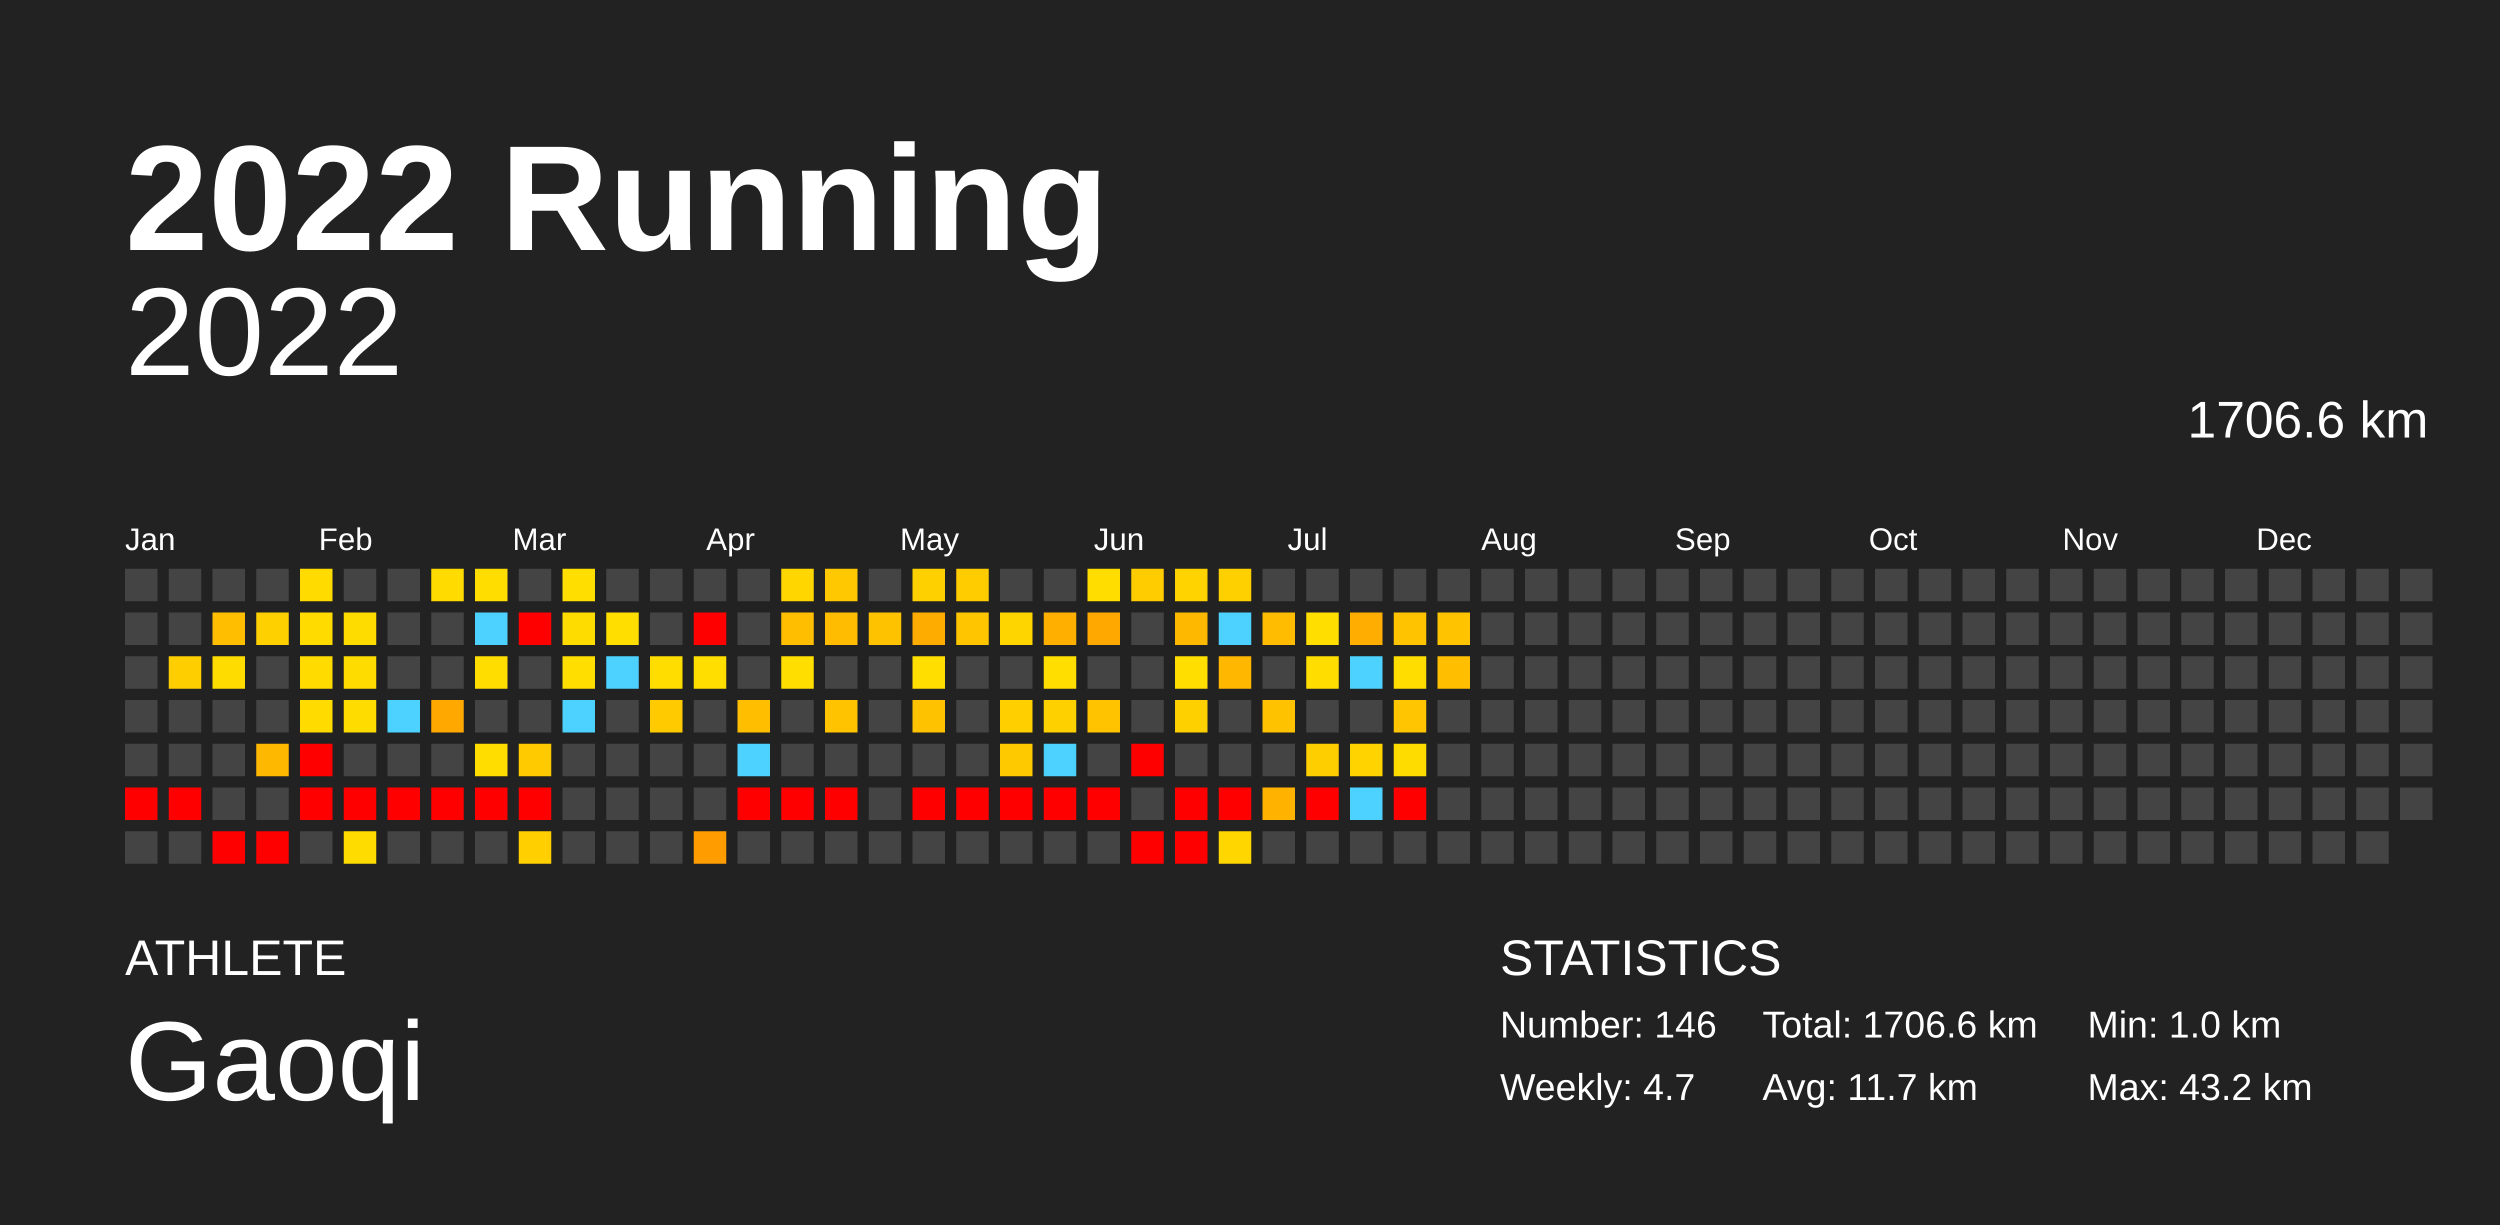
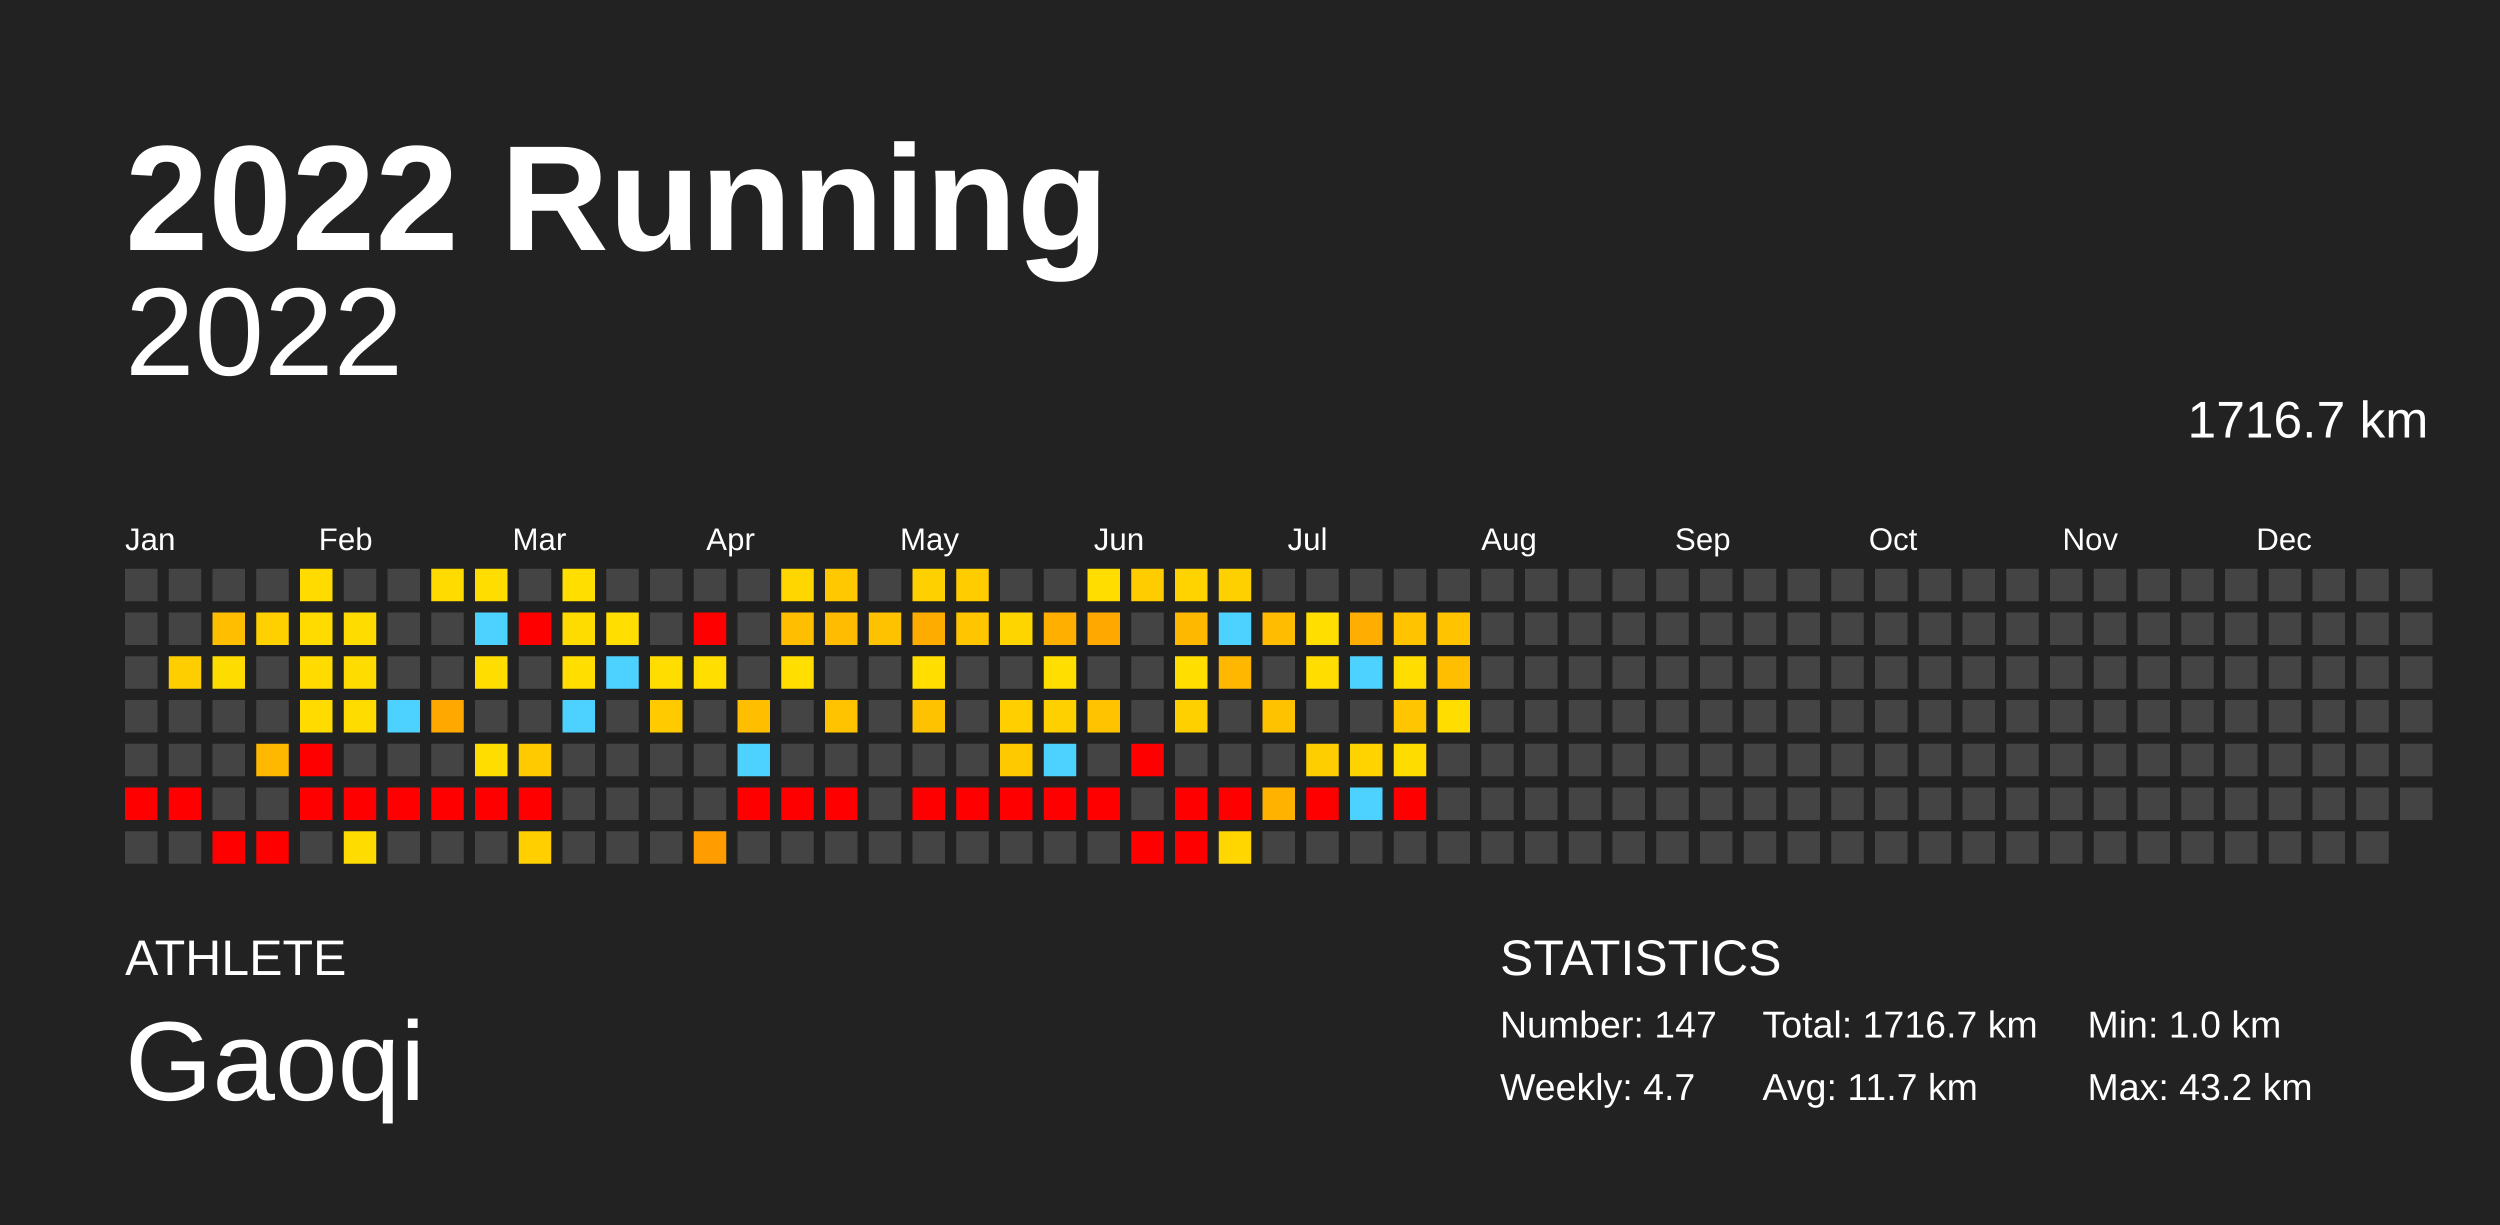
<svg xmlns="http://www.w3.org/2000/svg" baseProfile="full" height="98mm" version="1.1" viewBox="0,0,200,98" width="200mm">
  <defs />
  <rect fill="#222222" height="98" width="200" x="0" y="0" />
  <text fill="#FFFFFF" style="font-size:12px; font-family:Arial; font-weight:bold;" x="10" y="20">2022 Running</text>
  <text fill="#FFFFFF" style="font-size:4px; font-family:Arial" x="10" y="78">ATHLETE</text>
  <text fill="#FFFFFF" style="font-size:9px; font-family:Arial" x="10" y="88">Gaoqi</text>
  <text fill="#FFFFFF" style="font-size:4px; font-family:Arial" x="120" y="78">STATISTICS</text>
-   <text fill="#FFFFFF" style="font-size:3px; font-family:Arial" x="120" y="83">Number: 146</text>
+   <text fill="#FFFFFF" style="font-size:3px; font-family:Arial" x="120" y="83">Number: 147</text>
  <text fill="#FFFFFF" style="font-size:3px; font-family:Arial" x="120" y="88">Weekly: 4.7</text>
-   <text fill="#FFFFFF" style="font-size:3px; font-family:Arial" x="141" y="83">Total: 1706.6 km</text>
+   <text fill="#FFFFFF" style="font-size:3px; font-family:Arial" x="141" y="83">Total: 1716.7 km</text>
  <text fill="#FFFFFF" style="font-size:3px; font-family:Arial" x="141" y="88">Avg: 11.7 km</text>
  <text fill="#FFFFFF" style="font-size:3px; font-family:Arial" x="167" y="83">Min: 1.0 km</text>
  <text fill="#FFFFFF" style="font-size:3px; font-family:Arial" x="167" y="88">Max: 43.2 km</text>
  <text alignment-baseline="hanging" fill="#FFFFFF" style="font-size:10.0px; font-family:Arial;" x="10" y="30">2022</text>
-   <text alignment-baseline="hanging" fill="#FFFFFF" style="font-size:4.125px; font-family:Arial;" x="175" y="35">1706.6 km</text>
+   <text alignment-baseline="hanging" fill="#FFFFFF" style="font-size:4.125px; font-family:Arial;" x="175" y="35">1716.7 km</text>
  <text fill="#FFFFFF" style="font-size:2.5px; font-family:Arial" x="10.0" y="44">Jan</text>
  <text fill="#FFFFFF" style="font-size:2.5px; font-family:Arial" x="25.5" y="44">Feb</text>
  <text fill="#FFFFFF" style="font-size:2.5px; font-family:Arial" x="41.0" y="44">Mar</text>
  <text fill="#FFFFFF" style="font-size:2.5px; font-family:Arial" x="56.5" y="44">Apr</text>
  <text fill="#FFFFFF" style="font-size:2.5px; font-family:Arial" x="72.0" y="44">May</text>
  <text fill="#FFFFFF" style="font-size:2.5px; font-family:Arial" x="87.5" y="44">Jun</text>
  <text fill="#FFFFFF" style="font-size:2.5px; font-family:Arial" x="103.0" y="44">Jul</text>
  <text fill="#FFFFFF" style="font-size:2.5px; font-family:Arial" x="118.5" y="44">Aug</text>
  <text fill="#FFFFFF" style="font-size:2.5px; font-family:Arial" x="134.0" y="44">Sep</text>
  <text fill="#FFFFFF" style="font-size:2.5px; font-family:Arial" x="149.5" y="44">Oct</text>
  <text fill="#FFFFFF" style="font-size:2.5px; font-family:Arial" x="165.0" y="44">Nov</text>
  <text fill="#FFFFFF" style="font-size:2.5px; font-family:Arial" x="180.5" y="44">Dec</text>
  <rect fill="#444444" height="2.6" width="2.6" x="10.0" y="45.5" />
  <rect fill="#444444" height="2.6" width="2.6" x="10.0" y="49.0" />
  <rect fill="#444444" height="2.6" width="2.6" x="10.0" y="52.5" />
  <rect fill="#444444" height="2.6" width="2.6" x="10.0" y="56.0" />
  <rect fill="#444444" height="2.6" width="2.6" x="10.0" y="59.5" />
  <rect fill="red" height="2.6" width="2.6" x="10.0" y="63.0" />
  <rect fill="#444444" height="2.6" width="2.6" x="10.0" y="66.5" />
  <rect fill="#444444" height="2.6" width="2.6" x="13.5" y="45.5" />
  <rect fill="#444444" height="2.6" width="2.6" x="13.5" y="49.0" />
  <rect fill="#ffce00" height="2.6" width="2.6" x="13.5" y="52.5" />
  <rect fill="#444444" height="2.6" width="2.6" x="13.5" y="56.0" />
  <rect fill="#444444" height="2.6" width="2.6" x="13.5" y="59.5" />
  <rect fill="red" height="2.6" width="2.6" x="13.5" y="63.0" />
  <rect fill="#444444" height="2.6" width="2.6" x="13.5" y="66.5" />
  <rect fill="#444444" height="2.6" width="2.6" x="17.0" y="45.5" />
  <rect fill="#ffbf00" height="2.6" width="2.6" x="17.0" y="49.0" />
  <rect fill="#ffdc00" height="2.6" width="2.6" x="17.0" y="52.5" />
  <rect fill="#444444" height="2.6" width="2.6" x="17.0" y="56.0" />
  <rect fill="#444444" height="2.6" width="2.6" x="17.0" y="59.5" />
  <rect fill="#444444" height="2.6" width="2.6" x="17.0" y="63.0" />
  <rect fill="red" height="2.6" width="2.6" x="17.0" y="66.5" />
  <rect fill="#444444" height="2.6" width="2.6" x="20.5" y="45.5" />
  <rect fill="#ffd000" height="2.6" width="2.6" x="20.5" y="49.0" />
  <rect fill="#444444" height="2.6" width="2.6" x="20.5" y="52.5" />
  <rect fill="#444444" height="2.6" width="2.6" x="20.5" y="56.0" />
  <rect fill="#ffb800" height="2.6" width="2.6" x="20.5" y="59.5" />
  <rect fill="#444444" height="2.6" width="2.6" x="20.5" y="63.0" />
  <rect fill="red" height="2.6" width="2.6" x="20.5" y="66.5" />
  <rect fill="#ffdb00" height="2.6" width="2.6" x="24.0" y="45.5" />
  <rect fill="#ffdb00" height="2.6" width="2.6" x="24.0" y="49.0" />
  <rect fill="#ffdb00" height="2.6" width="2.6" x="24.0" y="52.5" />
  <rect fill="#ffdb00" height="2.6" width="2.6" x="24.0" y="56.0" />
  <rect fill="red" height="2.6" width="2.6" x="24.0" y="59.5" />
  <rect fill="red" height="2.6" width="2.6" x="24.0" y="63.0" />
  <rect fill="#444444" height="2.6" width="2.6" x="24.0" y="66.5" />
  <rect fill="#444444" height="2.6" width="2.6" x="27.5" y="45.5" />
  <rect fill="#ffdc00" height="2.6" width="2.6" x="27.5" y="49.0" />
  <rect fill="#ffdc00" height="2.6" width="2.6" x="27.5" y="52.5" />
  <rect fill="#ffdc00" height="2.6" width="2.6" x="27.5" y="56.0" />
  <rect fill="#444444" height="2.6" width="2.6" x="27.5" y="59.5" />
  <rect fill="red" height="2.6" width="2.6" x="27.5" y="63.0" />
  <rect fill="#ffdc00" height="2.6" width="2.6" x="27.5" y="66.5" />
  <rect fill="#444444" height="2.6" width="2.6" x="31.0" y="45.5" />
  <rect fill="#444444" height="2.6" width="2.6" x="31.0" y="49.0" />
  <rect fill="#444444" height="2.6" width="2.6" x="31.0" y="52.5" />
  <rect fill="#4dd2ff" height="2.6" width="2.6" x="31.0" y="56.0" />
  <rect fill="#444444" height="2.6" width="2.6" x="31.0" y="59.5" />
  <rect fill="red" height="2.6" width="2.6" x="31.0" y="63.0" />
  <rect fill="#444444" height="2.6" width="2.6" x="31.0" y="66.5" />
  <rect fill="#ffdb00" height="2.6" width="2.6" x="34.5" y="45.5" />
  <rect fill="#444444" height="2.6" width="2.6" x="34.5" y="49.0" />
  <rect fill="#444444" height="2.6" width="2.6" x="34.5" y="52.5" />
  <rect fill="#ffa800" height="2.6" width="2.6" x="34.5" y="56.0" />
  <rect fill="#444444" height="2.6" width="2.6" x="34.5" y="59.5" />
  <rect fill="red" height="2.6" width="2.6" x="34.5" y="63.0" />
  <rect fill="#444444" height="2.6" width="2.6" x="34.5" y="66.5" />
  <rect fill="#ffdd00" height="2.6" width="2.6" x="38.0" y="45.5" />
  <rect fill="#4dd2ff" height="2.6" width="2.6" x="38.0" y="49.0" />
  <rect fill="#ffdd00" height="2.6" width="2.6" x="38.0" y="52.5" />
  <rect fill="#444444" height="2.6" width="2.6" x="38.0" y="56.0" />
  <rect fill="#ffdd00" height="2.6" width="2.6" x="38.0" y="59.5" />
  <rect fill="red" height="2.6" width="2.6" x="38.0" y="63.0" />
  <rect fill="#444444" height="2.6" width="2.6" x="38.0" y="66.5" />
  <rect fill="#444444" height="2.6" width="2.6" x="41.5" y="45.5" />
  <rect fill="red" height="2.6" width="2.6" x="41.5" y="49.0" />
  <rect fill="#444444" height="2.6" width="2.6" x="41.5" y="52.5" />
  <rect fill="#444444" height="2.6" width="2.6" x="41.5" y="56.0" />
  <rect fill="#ffca00" height="2.6" width="2.6" x="41.5" y="59.5" />
  <rect fill="red" height="2.6" width="2.6" x="41.5" y="63.0" />
  <rect fill="#ffcf00" height="2.6" width="2.6" x="41.5" y="66.5" />
  <rect fill="#ffde00" height="2.6" width="2.6" x="45.0" y="45.5" />
  <rect fill="#ffdc00" height="2.6" width="2.6" x="45.0" y="49.0" />
  <rect fill="#ffde00" height="2.6" width="2.6" x="45.0" y="52.5" />
  <rect fill="#4dd2ff" height="2.6" width="2.6" x="45.0" y="56.0" />
  <rect fill="#444444" height="2.6" width="2.6" x="45.0" y="59.5" />
  <rect fill="#444444" height="2.6" width="2.6" x="45.0" y="63.0" />
  <rect fill="#444444" height="2.6" width="2.6" x="45.0" y="66.5" />
  <rect fill="#444444" height="2.6" width="2.6" x="48.5" y="45.5" />
  <rect fill="#ffde00" height="2.6" width="2.6" x="48.5" y="49.0" />
  <rect fill="#4dd2ff" height="2.6" width="2.6" x="48.5" y="52.5" />
  <rect fill="#444444" height="2.6" width="2.6" x="48.5" y="56.0" />
  <rect fill="#444444" height="2.6" width="2.6" x="48.5" y="59.5" />
  <rect fill="#444444" height="2.6" width="2.6" x="48.5" y="63.0" />
  <rect fill="#444444" height="2.6" width="2.6" x="48.5" y="66.5" />
  <rect fill="#444444" height="2.6" width="2.6" x="52.0" y="45.5" />
  <rect fill="#444444" height="2.6" width="2.6" x="52.0" y="49.0" />
  <rect fill="#ffdd00" height="2.6" width="2.6" x="52.0" y="52.5" />
  <rect fill="#ffca00" height="2.6" width="2.6" x="52.0" y="56.0" />
  <rect fill="#444444" height="2.6" width="2.6" x="52.0" y="59.5" />
  <rect fill="#444444" height="2.6" width="2.6" x="52.0" y="63.0" />
  <rect fill="#444444" height="2.6" width="2.6" x="52.0" y="66.5" />
  <rect fill="#444444" height="2.6" width="2.6" x="55.5" y="45.5" />
  <rect fill="red" height="2.6" width="2.6" x="55.5" y="49.0" />
  <rect fill="#ffde00" height="2.6" width="2.6" x="55.5" y="52.5" />
  <rect fill="#444444" height="2.6" width="2.6" x="55.5" y="56.0" />
  <rect fill="#444444" height="2.6" width="2.6" x="55.5" y="59.5" />
  <rect fill="#444444" height="2.6" width="2.6" x="55.5" y="63.0" />
  <rect fill="#ff9d00" height="2.6" width="2.6" x="55.5" y="66.5" />
  <rect fill="#444444" height="2.6" width="2.6" x="59.0" y="45.5" />
  <rect fill="#444444" height="2.6" width="2.6" x="59.0" y="49.0" />
  <rect fill="#444444" height="2.6" width="2.6" x="59.0" y="52.5" />
  <rect fill="#ffbf00" height="2.6" width="2.6" x="59.0" y="56.0" />
  <rect fill="#4dd2ff" height="2.6" width="2.6" x="59.0" y="59.5" />
  <rect fill="red" height="2.6" width="2.6" x="59.0" y="63.0" />
  <rect fill="#444444" height="2.6" width="2.6" x="59.0" y="66.5" />
  <rect fill="#ffd600" height="2.6" width="2.6" x="62.5" y="45.5" />
  <rect fill="#ffbf00" height="2.6" width="2.6" x="62.5" y="49.0" />
  <rect fill="#ffde00" height="2.6" width="2.6" x="62.5" y="52.5" />
  <rect fill="#444444" height="2.6" width="2.6" x="62.5" y="56.0" />
  <rect fill="#444444" height="2.6" width="2.6" x="62.5" y="59.5" />
  <rect fill="red" height="2.6" width="2.6" x="62.5" y="63.0" />
  <rect fill="#444444" height="2.6" width="2.6" x="62.5" y="66.5" />
  <rect fill="#ffc800" height="2.6" width="2.6" x="66.0" y="45.5" />
  <rect fill="#ffbc00" height="2.6" width="2.6" x="66.0" y="49.0" />
  <rect fill="#444444" height="2.6" width="2.6" x="66.0" y="52.5" />
  <rect fill="#ffc300" height="2.6" width="2.6" x="66.0" y="56.0" />
  <rect fill="#444444" height="2.6" width="2.6" x="66.0" y="59.5" />
  <rect fill="red" height="2.6" width="2.6" x="66.0" y="63.0" />
  <rect fill="#444444" height="2.6" width="2.6" x="66.0" y="66.5" />
  <rect fill="#444444" height="2.6" width="2.6" x="69.5" y="45.5" />
  <rect fill="#ffc200" height="2.6" width="2.6" x="69.5" y="49.0" />
  <rect fill="#444444" height="2.6" width="2.6" x="69.5" y="52.5" />
  <rect fill="#444444" height="2.6" width="2.6" x="69.5" y="56.0" />
  <rect fill="#444444" height="2.6" width="2.6" x="69.5" y="59.5" />
  <rect fill="#444444" height="2.6" width="2.6" x="69.5" y="63.0" />
  <rect fill="#444444" height="2.6" width="2.6" x="69.5" y="66.5" />
  <rect fill="#ffd000" height="2.6" width="2.6" x="73.0" y="45.5" />
  <rect fill="#ffac00" height="2.6" width="2.6" x="73.0" y="49.0" />
  <rect fill="#ffde00" height="2.6" width="2.6" x="73.0" y="52.5" />
  <rect fill="#ffc200" height="2.6" width="2.6" x="73.0" y="56.0" />
  <rect fill="#444444" height="2.6" width="2.6" x="73.0" y="59.5" />
  <rect fill="red" height="2.6" width="2.6" x="73.0" y="63.0" />
  <rect fill="#444444" height="2.6" width="2.6" x="73.0" y="66.5" />
  <rect fill="#ffcc00" height="2.6" width="2.6" x="76.5" y="45.5" />
  <rect fill="#ffc600" height="2.6" width="2.6" x="76.5" y="49.0" />
  <rect fill="#444444" height="2.6" width="2.6" x="76.5" y="52.5" />
  <rect fill="#444444" height="2.6" width="2.6" x="76.5" y="56.0" />
  <rect fill="#444444" height="2.6" width="2.6" x="76.5" y="59.5" />
  <rect fill="red" height="2.6" width="2.6" x="76.5" y="63.0" />
  <rect fill="#444444" height="2.6" width="2.6" x="76.5" y="66.5" />
  <rect fill="#444444" height="2.6" width="2.6" x="80.0" y="45.5" />
  <rect fill="#ffd500" height="2.6" width="2.6" x="80.0" y="49.0" />
  <rect fill="#444444" height="2.6" width="2.6" x="80.0" y="52.5" />
  <rect fill="#ffcf00" height="2.6" width="2.6" x="80.0" y="56.0" />
  <rect fill="#ffc900" height="2.6" width="2.6" x="80.0" y="59.5" />
  <rect fill="red" height="2.6" width="2.6" x="80.0" y="63.0" />
  <rect fill="#444444" height="2.6" width="2.6" x="80.0" y="66.5" />
  <rect fill="#444444" height="2.6" width="2.6" x="83.5" y="45.5" />
  <rect fill="#ffaf00" height="2.6" width="2.6" x="83.5" y="49.0" />
  <rect fill="#ffde00" height="2.6" width="2.6" x="83.5" y="52.5" />
  <rect fill="#ffd000" height="2.6" width="2.6" x="83.5" y="56.0" />
  <rect fill="#4dd2ff" height="2.6" width="2.6" x="83.5" y="59.5" />
  <rect fill="red" height="2.6" width="2.6" x="83.5" y="63.0" />
  <rect fill="#444444" height="2.6" width="2.6" x="83.5" y="66.5" />
  <rect fill="#ffdd00" height="2.6" width="2.6" x="87.0" y="45.5" />
  <rect fill="#ffa900" height="2.6" width="2.6" x="87.0" y="49.0" />
  <rect fill="#444444" height="2.6" width="2.6" x="87.0" y="52.5" />
  <rect fill="#ffc300" height="2.6" width="2.6" x="87.0" y="56.0" />
  <rect fill="#444444" height="2.6" width="2.6" x="87.0" y="59.5" />
  <rect fill="red" height="2.6" width="2.6" x="87.0" y="63.0" />
  <rect fill="#444444" height="2.6" width="2.6" x="87.0" y="66.5" />
  <rect fill="#ffcc00" height="2.6" width="2.6" x="90.5" y="45.5" />
  <rect fill="#444444" height="2.6" width="2.6" x="90.5" y="49.0" />
  <rect fill="#444444" height="2.6" width="2.6" x="90.5" y="52.5" />
  <rect fill="#444444" height="2.6" width="2.6" x="90.5" y="56.0" />
  <rect fill="red" height="2.6" width="2.6" x="90.5" y="59.5" />
  <rect fill="#444444" height="2.6" width="2.6" x="90.5" y="63.0" />
  <rect fill="red" height="2.6" width="2.6" x="90.5" y="66.5" />
  <rect fill="#ffd300" height="2.6" width="2.6" x="94.0" y="45.5" />
  <rect fill="#ffb800" height="2.6" width="2.6" x="94.0" y="49.0" />
  <rect fill="#ffde00" height="2.6" width="2.6" x="94.0" y="52.5" />
  <rect fill="#ffd000" height="2.6" width="2.6" x="94.0" y="56.0" />
  <rect fill="#444444" height="2.6" width="2.6" x="94.0" y="59.5" />
  <rect fill="red" height="2.6" width="2.6" x="94.0" y="63.0" />
  <rect fill="red" height="2.6" width="2.6" x="94.0" y="66.5" />
  <rect fill="#ffd000" height="2.6" width="2.6" x="97.5" y="45.5" />
  <rect fill="#4dd2ff" height="2.6" width="2.6" x="97.5" y="49.0" />
  <rect fill="#ffb700" height="2.6" width="2.6" x="97.5" y="52.5" />
  <rect fill="#444444" height="2.6" width="2.6" x="97.5" y="56.0" />
  <rect fill="#444444" height="2.6" width="2.6" x="97.5" y="59.5" />
  <rect fill="red" height="2.6" width="2.6" x="97.5" y="63.0" />
  <rect fill="#ffd600" height="2.6" width="2.6" x="97.5" y="66.5" />
  <rect fill="#444444" height="2.6" width="2.6" x="101.0" y="45.5" />
  <rect fill="#ffbc00" height="2.6" width="2.6" x="101.0" y="49.0" />
  <rect fill="#444444" height="2.6" width="2.6" x="101.0" y="52.5" />
  <rect fill="#ffc200" height="2.6" width="2.6" x="101.0" y="56.0" />
  <rect fill="#444444" height="2.6" width="2.6" x="101.0" y="59.5" />
  <rect fill="#ffb300" height="2.6" width="2.6" x="101.0" y="63.0" />
  <rect fill="#444444" height="2.6" width="2.6" x="101.0" y="66.5" />
  <rect fill="#444444" height="2.6" width="2.6" x="104.5" y="45.5" />
  <rect fill="#ffde00" height="2.6" width="2.6" x="104.5" y="49.0" />
  <rect fill="#ffdd00" height="2.6" width="2.6" x="104.5" y="52.5" />
  <rect fill="#444444" height="2.6" width="2.6" x="104.5" y="56.0" />
  <rect fill="#ffce00" height="2.6" width="2.6" x="104.5" y="59.5" />
  <rect fill="red" height="2.6" width="2.6" x="104.5" y="63.0" />
  <rect fill="#444444" height="2.6" width="2.6" x="104.5" y="66.5" />
  <rect fill="#444444" height="2.6" width="2.6" x="108.0" y="45.5" />
  <rect fill="#ffad00" height="2.6" width="2.6" x="108.0" y="49.0" />
  <rect fill="#4dd2ff" height="2.6" width="2.6" x="108.0" y="52.5" />
  <rect fill="#444444" height="2.6" width="2.6" x="108.0" y="56.0" />
  <rect fill="#ffd300" height="2.6" width="2.6" x="108.0" y="59.5" />
  <rect fill="#4dd2ff" height="2.6" width="2.6" x="108.0" y="63.0" />
  <rect fill="#444444" height="2.6" width="2.6" x="108.0" y="66.5" />
  <rect fill="#444444" height="2.6" width="2.6" x="111.5" y="45.5" />
  <rect fill="#ffc300" height="2.6" width="2.6" x="111.5" y="49.0" />
  <rect fill="#ffdd00" height="2.6" width="2.6" x="111.5" y="52.5" />
  <rect fill="#ffc500" height="2.6" width="2.6" x="111.5" y="56.0" />
  <rect fill="#ffdc00" height="2.6" width="2.6" x="111.5" y="59.5" />
  <rect fill="red" height="2.6" width="2.6" x="111.5" y="63.0" />
  <rect fill="#444444" height="2.6" width="2.6" x="111.5" y="66.5" />
  <rect fill="#444444" height="2.6" width="2.6" x="115.0" y="45.5" />
  <rect fill="#ffc300" height="2.6" width="2.6" x="115.0" y="49.0" />
  <rect fill="#ffbe00" height="2.6" width="2.6" x="115.0" y="52.5" />
-   <rect fill="#444444" height="2.6" width="2.6" x="115.0" y="56.0" />
+   <rect fill="#ffdd00" height="2.6" width="2.6" x="115.0" y="56.0" />
  <rect fill="#444444" height="2.6" width="2.6" x="115.0" y="59.5" />
  <rect fill="#444444" height="2.6" width="2.6" x="115.0" y="63.0" />
  <rect fill="#444444" height="2.6" width="2.6" x="115.0" y="66.5" />
  <rect fill="#444444" height="2.6" width="2.6" x="118.5" y="45.5" />
  <rect fill="#444444" height="2.6" width="2.6" x="118.5" y="49.0" />
  <rect fill="#444444" height="2.6" width="2.6" x="118.5" y="52.5" />
  <rect fill="#444444" height="2.6" width="2.6" x="118.5" y="56.0" />
  <rect fill="#444444" height="2.6" width="2.6" x="118.5" y="59.5" />
  <rect fill="#444444" height="2.6" width="2.6" x="118.5" y="63.0" />
  <rect fill="#444444" height="2.6" width="2.6" x="118.5" y="66.5" />
  <rect fill="#444444" height="2.6" width="2.6" x="122.0" y="45.5" />
  <rect fill="#444444" height="2.6" width="2.6" x="122.0" y="49.0" />
  <rect fill="#444444" height="2.6" width="2.6" x="122.0" y="52.5" />
  <rect fill="#444444" height="2.6" width="2.6" x="122.0" y="56.0" />
  <rect fill="#444444" height="2.6" width="2.6" x="122.0" y="59.5" />
  <rect fill="#444444" height="2.6" width="2.6" x="122.0" y="63.0" />
  <rect fill="#444444" height="2.6" width="2.6" x="122.0" y="66.5" />
  <rect fill="#444444" height="2.6" width="2.6" x="125.5" y="45.5" />
  <rect fill="#444444" height="2.6" width="2.6" x="125.5" y="49.0" />
  <rect fill="#444444" height="2.6" width="2.6" x="125.5" y="52.5" />
  <rect fill="#444444" height="2.6" width="2.6" x="125.5" y="56.0" />
  <rect fill="#444444" height="2.6" width="2.6" x="125.5" y="59.5" />
  <rect fill="#444444" height="2.6" width="2.6" x="125.5" y="63.0" />
  <rect fill="#444444" height="2.6" width="2.6" x="125.5" y="66.5" />
  <rect fill="#444444" height="2.6" width="2.6" x="129.0" y="45.5" />
  <rect fill="#444444" height="2.6" width="2.6" x="129.0" y="49.0" />
  <rect fill="#444444" height="2.6" width="2.6" x="129.0" y="52.5" />
  <rect fill="#444444" height="2.6" width="2.6" x="129.0" y="56.0" />
  <rect fill="#444444" height="2.6" width="2.6" x="129.0" y="59.5" />
  <rect fill="#444444" height="2.6" width="2.6" x="129.0" y="63.0" />
  <rect fill="#444444" height="2.6" width="2.6" x="129.0" y="66.5" />
  <rect fill="#444444" height="2.6" width="2.6" x="132.5" y="45.5" />
  <rect fill="#444444" height="2.6" width="2.6" x="132.5" y="49.0" />
  <rect fill="#444444" height="2.6" width="2.6" x="132.5" y="52.5" />
  <rect fill="#444444" height="2.6" width="2.6" x="132.5" y="56.0" />
  <rect fill="#444444" height="2.6" width="2.6" x="132.5" y="59.5" />
  <rect fill="#444444" height="2.6" width="2.6" x="132.5" y="63.0" />
  <rect fill="#444444" height="2.6" width="2.6" x="132.5" y="66.5" />
  <rect fill="#444444" height="2.6" width="2.6" x="136.0" y="45.5" />
  <rect fill="#444444" height="2.6" width="2.6" x="136.0" y="49.0" />
  <rect fill="#444444" height="2.6" width="2.6" x="136.0" y="52.5" />
  <rect fill="#444444" height="2.6" width="2.6" x="136.0" y="56.0" />
  <rect fill="#444444" height="2.6" width="2.6" x="136.0" y="59.5" />
  <rect fill="#444444" height="2.6" width="2.6" x="136.0" y="63.0" />
  <rect fill="#444444" height="2.6" width="2.6" x="136.0" y="66.5" />
  <rect fill="#444444" height="2.6" width="2.6" x="139.5" y="45.5" />
  <rect fill="#444444" height="2.6" width="2.6" x="139.5" y="49.0" />
  <rect fill="#444444" height="2.6" width="2.6" x="139.5" y="52.5" />
  <rect fill="#444444" height="2.6" width="2.6" x="139.5" y="56.0" />
  <rect fill="#444444" height="2.6" width="2.6" x="139.5" y="59.5" />
  <rect fill="#444444" height="2.6" width="2.6" x="139.5" y="63.0" />
  <rect fill="#444444" height="2.6" width="2.6" x="139.5" y="66.5" />
  <rect fill="#444444" height="2.6" width="2.6" x="143.0" y="45.5" />
  <rect fill="#444444" height="2.6" width="2.6" x="143.0" y="49.0" />
  <rect fill="#444444" height="2.6" width="2.6" x="143.0" y="52.5" />
  <rect fill="#444444" height="2.6" width="2.6" x="143.0" y="56.0" />
  <rect fill="#444444" height="2.6" width="2.6" x="143.0" y="59.5" />
  <rect fill="#444444" height="2.6" width="2.6" x="143.0" y="63.0" />
  <rect fill="#444444" height="2.6" width="2.6" x="143.0" y="66.5" />
  <rect fill="#444444" height="2.6" width="2.6" x="146.5" y="45.5" />
  <rect fill="#444444" height="2.6" width="2.6" x="146.5" y="49.0" />
  <rect fill="#444444" height="2.6" width="2.6" x="146.5" y="52.5" />
  <rect fill="#444444" height="2.6" width="2.6" x="146.5" y="56.0" />
  <rect fill="#444444" height="2.6" width="2.6" x="146.5" y="59.5" />
  <rect fill="#444444" height="2.6" width="2.6" x="146.5" y="63.0" />
  <rect fill="#444444" height="2.6" width="2.6" x="146.5" y="66.5" />
  <rect fill="#444444" height="2.6" width="2.6" x="150.0" y="45.5" />
  <rect fill="#444444" height="2.6" width="2.6" x="150.0" y="49.0" />
  <rect fill="#444444" height="2.6" width="2.6" x="150.0" y="52.5" />
  <rect fill="#444444" height="2.6" width="2.6" x="150.0" y="56.0" />
  <rect fill="#444444" height="2.6" width="2.6" x="150.0" y="59.5" />
  <rect fill="#444444" height="2.6" width="2.6" x="150.0" y="63.0" />
  <rect fill="#444444" height="2.6" width="2.6" x="150.0" y="66.5" />
  <rect fill="#444444" height="2.6" width="2.6" x="153.5" y="45.5" />
  <rect fill="#444444" height="2.6" width="2.6" x="153.5" y="49.0" />
  <rect fill="#444444" height="2.6" width="2.6" x="153.5" y="52.5" />
  <rect fill="#444444" height="2.6" width="2.6" x="153.5" y="56.0" />
  <rect fill="#444444" height="2.6" width="2.6" x="153.5" y="59.5" />
  <rect fill="#444444" height="2.6" width="2.6" x="153.5" y="63.0" />
  <rect fill="#444444" height="2.6" width="2.6" x="153.5" y="66.5" />
  <rect fill="#444444" height="2.6" width="2.6" x="157.0" y="45.5" />
  <rect fill="#444444" height="2.6" width="2.6" x="157.0" y="49.0" />
  <rect fill="#444444" height="2.6" width="2.6" x="157.0" y="52.5" />
  <rect fill="#444444" height="2.6" width="2.6" x="157.0" y="56.0" />
  <rect fill="#444444" height="2.6" width="2.6" x="157.0" y="59.5" />
  <rect fill="#444444" height="2.6" width="2.6" x="157.0" y="63.0" />
  <rect fill="#444444" height="2.6" width="2.6" x="157.0" y="66.5" />
  <rect fill="#444444" height="2.6" width="2.6" x="160.5" y="45.5" />
  <rect fill="#444444" height="2.6" width="2.6" x="160.5" y="49.0" />
  <rect fill="#444444" height="2.6" width="2.6" x="160.5" y="52.5" />
  <rect fill="#444444" height="2.6" width="2.6" x="160.5" y="56.0" />
  <rect fill="#444444" height="2.6" width="2.6" x="160.5" y="59.5" />
  <rect fill="#444444" height="2.6" width="2.6" x="160.5" y="63.0" />
  <rect fill="#444444" height="2.6" width="2.6" x="160.5" y="66.5" />
  <rect fill="#444444" height="2.6" width="2.6" x="164.0" y="45.5" />
  <rect fill="#444444" height="2.6" width="2.6" x="164.0" y="49.0" />
  <rect fill="#444444" height="2.6" width="2.6" x="164.0" y="52.5" />
  <rect fill="#444444" height="2.6" width="2.6" x="164.0" y="56.0" />
  <rect fill="#444444" height="2.6" width="2.6" x="164.0" y="59.5" />
  <rect fill="#444444" height="2.6" width="2.6" x="164.0" y="63.0" />
  <rect fill="#444444" height="2.6" width="2.6" x="164.0" y="66.5" />
  <rect fill="#444444" height="2.6" width="2.6" x="167.5" y="45.5" />
  <rect fill="#444444" height="2.6" width="2.6" x="167.5" y="49.0" />
  <rect fill="#444444" height="2.6" width="2.6" x="167.5" y="52.5" />
  <rect fill="#444444" height="2.6" width="2.6" x="167.5" y="56.0" />
  <rect fill="#444444" height="2.6" width="2.6" x="167.5" y="59.5" />
  <rect fill="#444444" height="2.6" width="2.6" x="167.5" y="63.0" />
  <rect fill="#444444" height="2.6" width="2.6" x="167.5" y="66.5" />
  <rect fill="#444444" height="2.6" width="2.6" x="171.0" y="45.5" />
  <rect fill="#444444" height="2.6" width="2.6" x="171.0" y="49.0" />
  <rect fill="#444444" height="2.6" width="2.6" x="171.0" y="52.5" />
  <rect fill="#444444" height="2.6" width="2.6" x="171.0" y="56.0" />
  <rect fill="#444444" height="2.6" width="2.6" x="171.0" y="59.5" />
  <rect fill="#444444" height="2.6" width="2.6" x="171.0" y="63.0" />
  <rect fill="#444444" height="2.6" width="2.6" x="171.0" y="66.5" />
  <rect fill="#444444" height="2.6" width="2.6" x="174.5" y="45.5" />
  <rect fill="#444444" height="2.6" width="2.6" x="174.5" y="49.0" />
  <rect fill="#444444" height="2.6" width="2.6" x="174.5" y="52.5" />
  <rect fill="#444444" height="2.6" width="2.6" x="174.5" y="56.0" />
  <rect fill="#444444" height="2.6" width="2.6" x="174.5" y="59.5" />
  <rect fill="#444444" height="2.6" width="2.6" x="174.5" y="63.0" />
  <rect fill="#444444" height="2.6" width="2.6" x="174.5" y="66.5" />
  <rect fill="#444444" height="2.6" width="2.6" x="178.0" y="45.5" />
  <rect fill="#444444" height="2.6" width="2.6" x="178.0" y="49.0" />
  <rect fill="#444444" height="2.6" width="2.6" x="178.0" y="52.5" />
  <rect fill="#444444" height="2.6" width="2.6" x="178.0" y="56.0" />
  <rect fill="#444444" height="2.6" width="2.6" x="178.0" y="59.5" />
  <rect fill="#444444" height="2.6" width="2.6" x="178.0" y="63.0" />
  <rect fill="#444444" height="2.6" width="2.6" x="178.0" y="66.5" />
  <rect fill="#444444" height="2.6" width="2.6" x="181.5" y="45.5" />
  <rect fill="#444444" height="2.6" width="2.6" x="181.5" y="49.0" />
  <rect fill="#444444" height="2.6" width="2.6" x="181.5" y="52.5" />
  <rect fill="#444444" height="2.6" width="2.6" x="181.5" y="56.0" />
  <rect fill="#444444" height="2.6" width="2.6" x="181.5" y="59.5" />
  <rect fill="#444444" height="2.6" width="2.6" x="181.5" y="63.0" />
  <rect fill="#444444" height="2.6" width="2.6" x="181.5" y="66.5" />
  <rect fill="#444444" height="2.6" width="2.6" x="185.0" y="45.5" />
  <rect fill="#444444" height="2.6" width="2.6" x="185.0" y="49.0" />
  <rect fill="#444444" height="2.6" width="2.6" x="185.0" y="52.5" />
  <rect fill="#444444" height="2.6" width="2.6" x="185.0" y="56.0" />
  <rect fill="#444444" height="2.6" width="2.6" x="185.0" y="59.5" />
  <rect fill="#444444" height="2.6" width="2.6" x="185.0" y="63.0" />
  <rect fill="#444444" height="2.6" width="2.6" x="185.0" y="66.5" />
  <rect fill="#444444" height="2.6" width="2.6" x="188.5" y="45.5" />
  <rect fill="#444444" height="2.6" width="2.6" x="188.5" y="49.0" />
  <rect fill="#444444" height="2.6" width="2.6" x="188.5" y="52.5" />
  <rect fill="#444444" height="2.6" width="2.6" x="188.5" y="56.0" />
  <rect fill="#444444" height="2.6" width="2.6" x="188.5" y="59.5" />
  <rect fill="#444444" height="2.6" width="2.6" x="188.5" y="63.0" />
  <rect fill="#444444" height="2.6" width="2.6" x="188.5" y="66.5" />
  <rect fill="#444444" height="2.6" width="2.6" x="192.0" y="45.5" />
  <rect fill="#444444" height="2.6" width="2.6" x="192.0" y="49.0" />
  <rect fill="#444444" height="2.6" width="2.6" x="192.0" y="52.5" />
  <rect fill="#444444" height="2.6" width="2.6" x="192.0" y="56.0" />
  <rect fill="#444444" height="2.6" width="2.6" x="192.0" y="59.5" />
  <rect fill="#444444" height="2.6" width="2.6" x="192.0" y="63.0" />
</svg>
